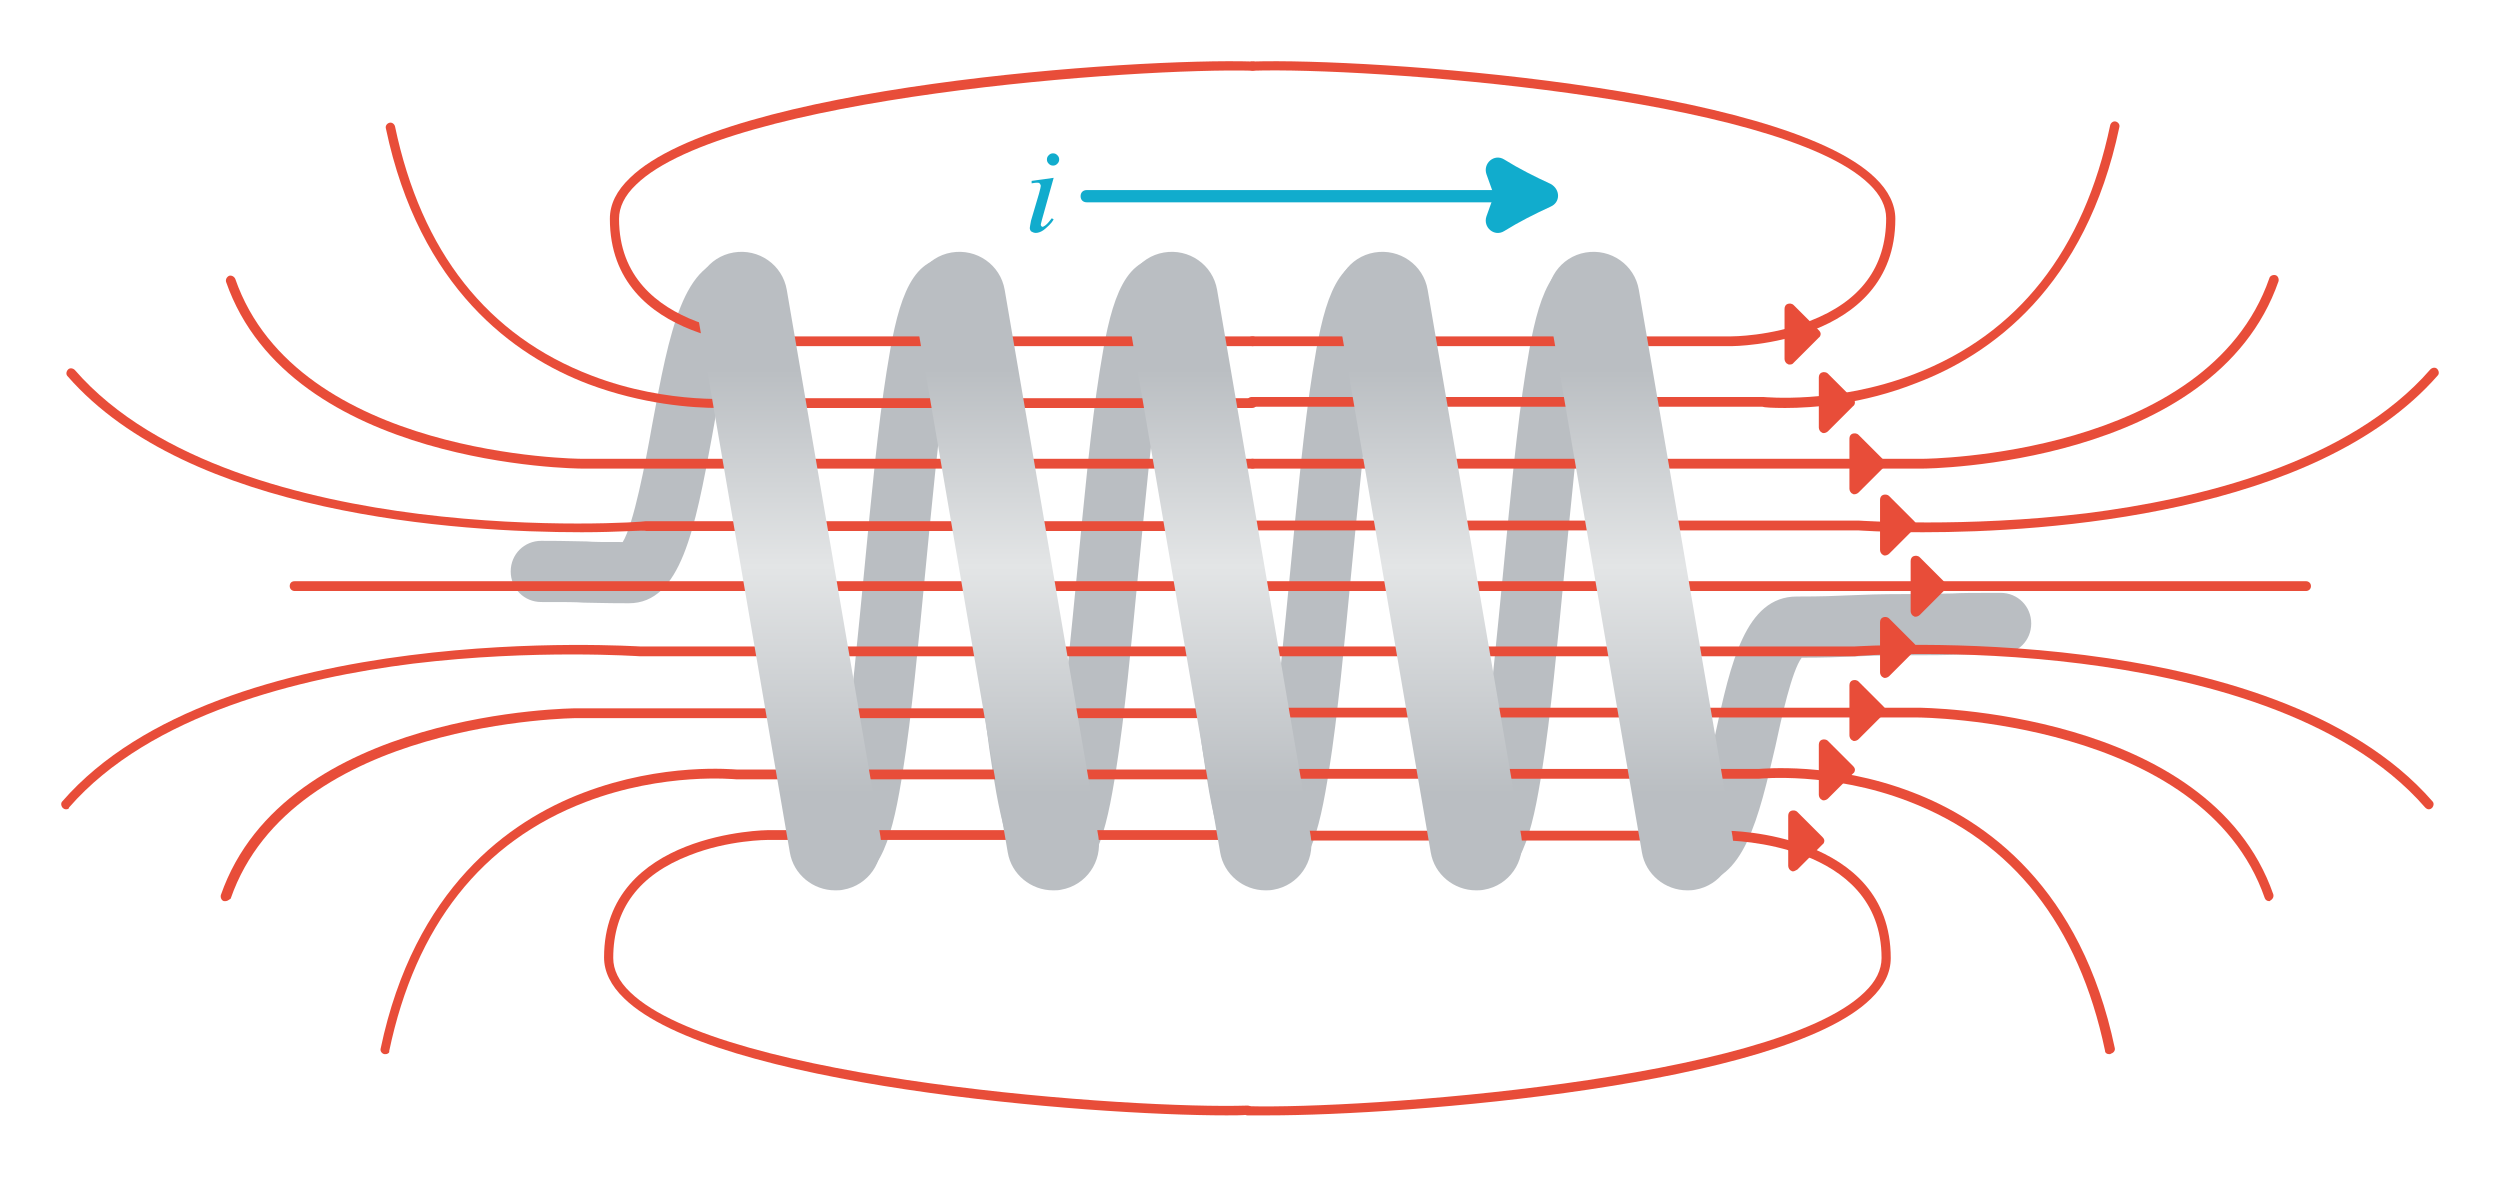
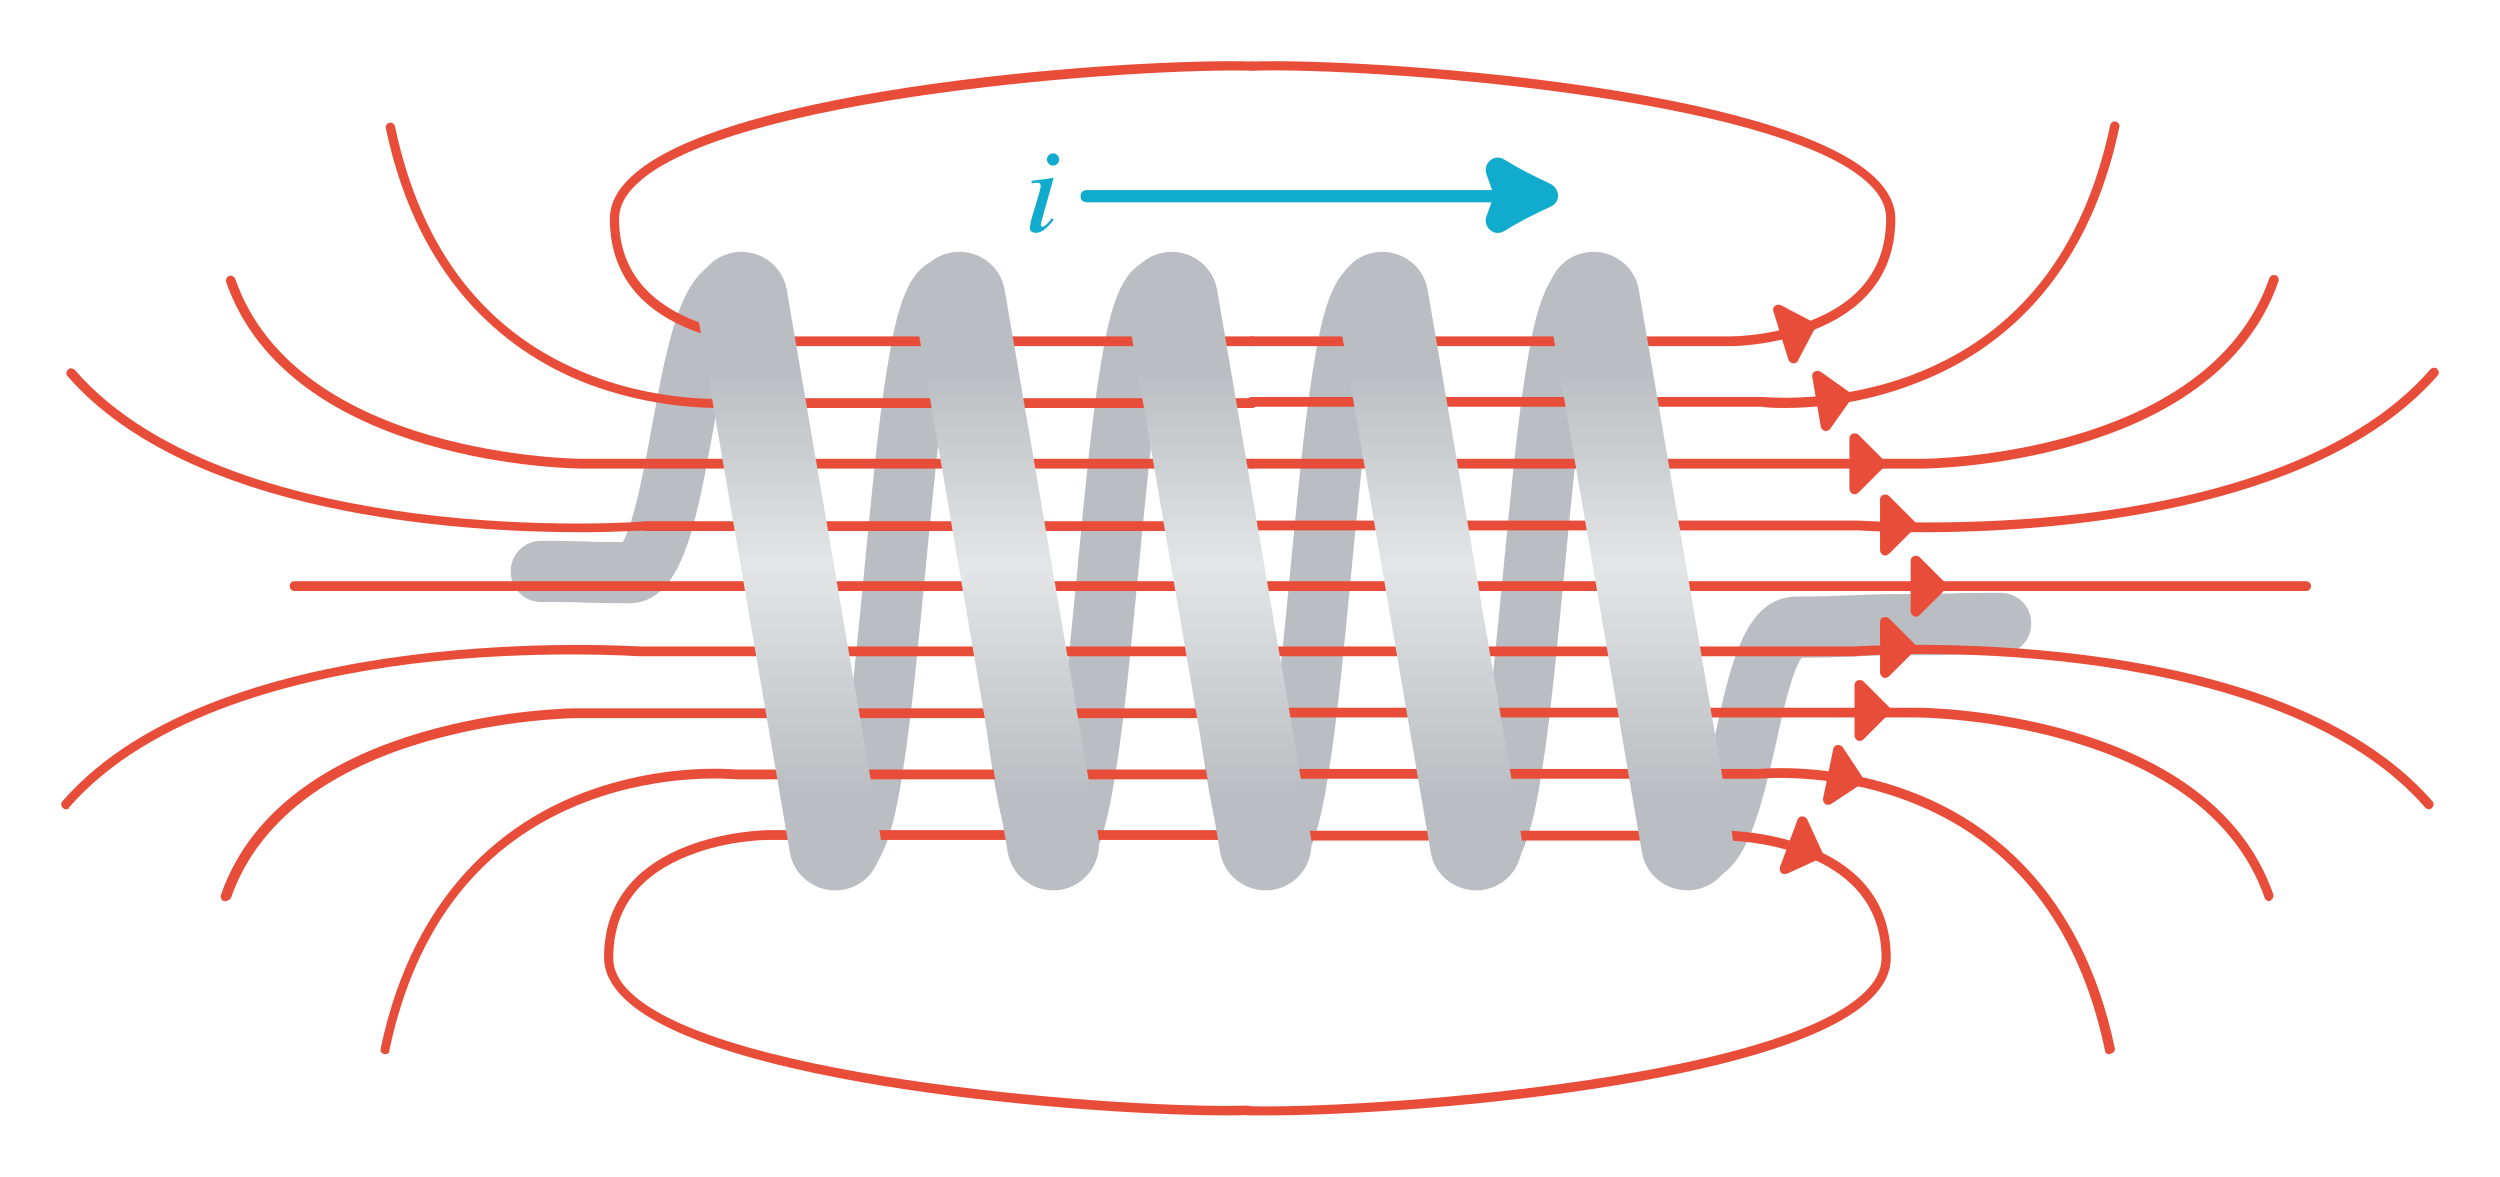
<svg xmlns="http://www.w3.org/2000/svg" version="1.1" id="Layer_17" x="0px" y="0px" width="408.412" height="192.213" viewBox="6 127 408.412 192.213" xml:space="preserve">
  <defs id="defs6151" />
  <style type="text/css" id="style5164">
	.st0{fill:#BABEC2;}
	.st1{fill:#E84D39;}
	.st2{fill:#11ACCD;}
	.st3{opacity:0.5;enable-background:new    ;}
	.st4{clip-path:url(#SVGID_2_);fill:#BABEC2;}
	.st5{clip-path:url(#SVGID_4_);fill:#BABEC2;}
	.st6{clip-path:url(#SVGID_6_);fill:#BBBFC3;}
	.st7{clip-path:url(#SVGID_8_);fill:#BCC0C4;}
	.st8{clip-path:url(#SVGID_10_);fill:#BEC1C5;}
	.st9{clip-path:url(#SVGID_12_);fill:#BFC2C6;}
	.st10{clip-path:url(#SVGID_14_);fill:#C0C3C7;}
	.st11{clip-path:url(#SVGID_16_);fill:#C1C4C8;}
	.st12{clip-path:url(#SVGID_18_);fill:#C2C6C9;}
	.st13{clip-path:url(#SVGID_20_);fill:#C3C7CA;}
	.st14{clip-path:url(#SVGID_22_);fill:#C4C8CB;}
	.st15{clip-path:url(#SVGID_24_);fill:#C6C9CC;}
	.st16{clip-path:url(#SVGID_26_);fill:#C7CACD;}
	.st17{clip-path:url(#SVGID_28_);fill:#C8CBCE;}
	.st18{clip-path:url(#SVGID_30_);fill:#C9CCCF;}
	.st19{clip-path:url(#SVGID_32_);fill:#CACDD0;}
	.st20{clip-path:url(#SVGID_34_);fill:#CBCED1;}
	.st21{clip-path:url(#SVGID_36_);fill:#CCCFD1;}
	.st22{clip-path:url(#SVGID_38_);fill:#CDD0D2;}
	.st23{clip-path:url(#SVGID_40_);fill:#CED1D3;}
	.st24{clip-path:url(#SVGID_42_);fill:#CFD2D4;}
	.st25{clip-path:url(#SVGID_44_);fill:#D0D2D5;}
	.st26{clip-path:url(#SVGID_46_);fill:#D1D3D6;}
	.st27{clip-path:url(#SVGID_48_);fill:#D2D4D7;}
	.st28{clip-path:url(#SVGID_50_);fill:#D3D5D7;}
	.st29{clip-path:url(#SVGID_52_);fill:#D4D6D8;}
	.st30{clip-path:url(#SVGID_54_);fill:#D5D7D9;}
	.st31{clip-path:url(#SVGID_56_);fill:#D5D7D9;}
	.st32{clip-path:url(#SVGID_58_);fill:#D6D8DA;}
	.st33{clip-path:url(#SVGID_60_);fill:#D6D8DA;}
	.st34{clip-path:url(#SVGID_62_);fill:#D5D7D9;}
	.st35{clip-path:url(#SVGID_64_);fill:#D4D6D8;}
	.st36{clip-path:url(#SVGID_66_);fill:#D3D5D8;}
	.st37{clip-path:url(#SVGID_68_);fill:#D2D5D7;}
	.st38{clip-path:url(#SVGID_70_);fill:#D1D4D6;}
	.st39{clip-path:url(#SVGID_72_);fill:#D0D3D5;}
	.st40{clip-path:url(#SVGID_74_);fill:#CFD2D4;}
	.st41{clip-path:url(#SVGID_76_);fill:#CED1D3;}
	.st42{clip-path:url(#SVGID_78_);fill:#CDD0D3;}
	.st43{clip-path:url(#SVGID_80_);fill:#CCCFD2;}
	.st44{clip-path:url(#SVGID_82_);fill:#CBCED1;}
	.st45{clip-path:url(#SVGID_84_);fill:#CACDD0;}
	.st46{clip-path:url(#SVGID_86_);fill:#C9CCCF;}
	.st47{clip-path:url(#SVGID_88_);fill:#C8CBCE;}
	.st48{clip-path:url(#SVGID_90_);fill:#C7CACD;}
	.st49{clip-path:url(#SVGID_92_);fill:#C6C9CC;}
	.st50{clip-path:url(#SVGID_94_);fill:#C5C8CB;}
	.st51{clip-path:url(#SVGID_96_);fill:#C4C7CA;}
	.st52{clip-path:url(#SVGID_98_);fill:#C3C6C9;}
	.st53{clip-path:url(#SVGID_100_);fill:#C2C5C9;}
	.st54{clip-path:url(#SVGID_102_);fill:#C1C4C8;}
	.st55{clip-path:url(#SVGID_104_);fill:#BFC3C7;}
	.st56{clip-path:url(#SVGID_106_);fill:#BEC2C6;}
	.st57{clip-path:url(#SVGID_108_);fill:#BDC1C5;}
	.st58{clip-path:url(#SVGID_110_);fill:#BCC0C4;}
	.st59{clip-path:url(#SVGID_112_);fill:#BBBFC3;}
	.st60{clip-path:url(#SVGID_114_);fill:#BABEC2;}
	.st61{clip-path:url(#SVGID_116_);fill:#BABEC2;}
	.st62{fill:#D6D8DA;}
	.st63{fill:url(#SVGID_117_);}
	.st64{fill:url(#SVGID_118_);}
	.st65{fill:url(#SVGID_119_);}
	.st66{fill:url(#SVGID_120_);}
	.st67{fill:url(#SVGID_121_);}
	.st68{fill:none;}
</style>
  <g id="g5166" transform="translate(-218.0689,-20.44903)">
    <path class="st0" d="m 500.7,291.8 c -6.6,0 -8.5,-8.4 -10.1,-18.6 -1.4,-8.8 -2.5,-20.6 -3.6,-32 -1,-10.1 -2.2,-23.6 -3.7,-32.8 -1.5,9.2 -2.7,22.7 -3.7,32.8 -1.1,11.4 -2.2,23.2 -3.6,32 -1.6,10.2 -3.5,18.6 -10.1,18.6 -6.6,0 -8.5,-8.4 -10.1,-18.6 -1.4,-8.8 -2.5,-20.6 -3.6,-32 -1,-10.1 -2.2,-23.6 -3.7,-32.8 -1.5,9.2 -2.7,22.7 -3.7,32.8 -1.1,11.4 -2.2,23.2 -3.6,32 -1.6,10.2 -3.5,18.6 -10.1,18.6 -6.6,0 -8.5,-8.4 -10.1,-18.6 -1.4,-8.8 -2.5,-20.6 -3.6,-32 -1,-10.1 -2.2,-23.6 -3.7,-32.8 -1.5,9.2 -2.7,22.7 -3.7,32.8 -1.1,11.4 -2.2,23.2 -3.6,32 -1.6,10.2 -3.5,18.6 -10.1,18.6 -6.6,0 -8.5,-8.4 -10.1,-18.6 -1.4,-8.8 -2.5,-20.6 -3.6,-32 -1,-10.1 -2.2,-23.6 -3.7,-32.8 -1.5,9.2 -2.7,22.7 -3.7,32.8 -1.1,11.4 -2.2,23.2 -3.6,32 -1.6,10.2 -3.5,18.6 -10.1,18.6 -6.6,0 -8.5,-8.4 -10.1,-18.6 -1.4,-8.8 -2.5,-20.6 -3.6,-32 -1.1,-11.7 -2.6,-27.9 -4.4,-36.8 -1.2,4.3 -2.3,10.2 -3,14.3 -2.8,15.2 -5.1,27.3 -13.6,27.3 -4.4,0 -5.9,-0.1 -7.4,-0.1 -1.4,-0.1 -2.7,-0.1 -6.9,-0.1 -2.8,0 -5,-2.2 -5,-5 0,-2.8 2.2,-5 5,-5 4.4,0 5.9,0.1 7.4,0.1 1.3,0.1 2.5,0.1 5.9,0.1 1.8,-2.9 3.7,-12.9 4.8,-19.1 2.8,-15.2 5.1,-27.3 13.6,-27.3 6.6,0 8.5,8.4 10.1,18.6 1.4,8.8 2.5,20.6 3.6,32 0.9,10.1 2.2,23.6 3.7,32.8 1.5,-9.2 2.7,-22.7 3.7,-32.8 1.1,-11.4 2.2,-23.2 3.6,-32 1.6,-10.2 3.5,-18.6 10.1,-18.6 6.6,0 8.5,8.4 10.1,18.6 1.4,8.8 2.5,20.6 3.6,32 1,10.1 2.2,23.6 3.7,32.8 1.5,-9.2 2.7,-22.7 3.7,-32.8 1.1,-11.4 2.2,-23.2 3.6,-32 1.6,-10.2 3.5,-18.6 10.1,-18.6 6.6,0 8.5,8.4 10.1,18.6 1.4,8.8 2.5,20.6 3.6,32 1,10.1 2.2,23.6 3.7,32.8 1.5,-9.2 2.7,-22.7 3.7,-32.8 1.1,-11.4 2.2,-23.2 3.6,-32 1.6,-10.2 3.5,-18.6 10.1,-18.6 6.6,0 8.5,8.4 10.1,18.6 1.4,8.8 2.5,20.6 3.6,32 1,10.1 2.2,23.6 3.7,32.8 1.5,-9.2 2.7,-22.7 3.7,-32.8 1.1,-11.4 2.2,-23.2 3.6,-32 1.6,-10.2 3.5,-18.6 10.1,-18.6 6.6,0 8.5,8.4 10.1,18.6 1.4,8.8 2.5,20.6 3.6,32 1.1,12.1 2.7,29.1 4.6,37.7 1,-3.2 2,-7.5 2.6,-10.6 2.5,-11.5 4.9,-22.4 13.3,-22.4 4.2,0 6.4,-0.1 8.7,-0.2 2.3,-0.1 4.7,-0.2 9.1,-0.2 4.2,0 5.9,-0.1 7.6,-0.1 1.7,-0.1 3.5,-0.1 7.9,-0.1 2.8,0 5,2.2 5,5 0,2.8 -2.2,5 -5,5 -4.2,0 -5.9,0.1 -7.6,0.1 -1.7,0.1 -3.5,0.1 -7.9,0.1 -4.2,0 -6.4,0.1 -8.7,0.2 -2.2,0.1 -4.4,0.2 -8.3,0.2 -1.6,2.1 -3.3,9.8 -4.3,14.5 -2.7,11.5 -5.1,22.4 -13.4,22.4 z" id="path5168" style="fill:#babec2" />
  </g>
  <g id="path1955" transform="translate(-218.0689,-20.44903)">
    <path class="st1" d="m 600.8,244 -328.6,0 c -0.4,0 -0.8,-0.3 -0.8,-0.8 0,-0.5 0.3,-0.8 0.8,-0.8 l 328.6,0 c 0.4,0 0.8,0.3 0.8,0.8 0,0.5 -0.4,0.8 -0.8,0.8 z" id="path5171" style="fill:#e84d39" />
  </g>
  <g id="g6490" transform="matrix(1,0,0,-1,-173.8189,180.1135)">
    <g id="path6492">
      <path class="st1" d="m 576.6,-79.1 c -0.2,0 -0.4,0.1 -0.6,0.3 -13.3,15.3 -37.9,21.2 -56.2,23.5 -19.9,2.5 -36.8,1.3 -37,1.2 l -99.2,0 c -0.4,0 -0.8,0.3 -0.8,0.8 0,0.5 0.3,0.8 0.8,0.8 l 99.1,0 c 0.6,0 68.4,4.7 94.5,-25.3 0.3,-0.3 0.2,-0.8 -0.1,-1.1 -0.1,-0.1 -0.3,-0.2 -0.5,-0.2 z" id="path5175" style="fill:#e84d39" />
    </g>
    <g id="path6494">
      <path class="st1" d="m 550.5,-94.1 c -0.3,0 -0.6,0.2 -0.7,0.5 -10.1,29.1 -56.2,29.5 -56.6,29.5 l -109.6,0 c -0.4,0 -0.8,0.3 -0.8,0.8 0,0.5 0.3,0.8 0.8,0.8 l 109.5,0 c 0.5,0 47.6,-0.3 58.1,-30.5 0.1,-0.4 -0.1,-0.8 -0.5,-1 0,-0.1 -0.1,-0.1 -0.2,-0.1 z" id="path5178" style="fill:#e84d39" />
    </g>
    <g id="path6496">
      <path class="st1" d="m 524.4,-119.1 c -0.4,0 -0.7,0.2 -0.7,0.6 -4.3,20.5 -15.1,34.2 -32.1,40.7 -12.7,4.9 -24.3,3.7 -24.4,3.7 l -83.5,0 c -0.4,0 -0.8,0.3 -0.8,0.8 0,0.5 0.3,0.8 0.8,0.8 l 83.5,0 c 0.4,0 12,1.2 25,-3.8 12.1,-4.6 27.6,-15.6 33.1,-41.8 0.1,-0.4 -0.2,-0.8 -0.6,-0.9 -0.1,-0.1 -0.2,-0.1 -0.3,-0.1 z" id="path5181" style="fill:#e84d39" />
    </g>
    <g id="path6498">
      <path class="st1" d="m 380.2,-129.1 c -22.8,0 -83.8,4.9 -98.4,19.1 -2.2,2.1 -3.3,4.4 -3.3,6.7 0,20.5 26.6,20.8 26.8,20.8 l 78.2,0 c 0.4,0 0.8,-0.3 0.8,-0.8 0,-0.5 -0.3,-0.8 -0.8,-0.8 l -78.2,0 c -0.1,0 -6.5,0 -12.8,-2.5 -8.3,-3.2 -12.5,-8.8 -12.5,-16.8 0,-1.9 0.9,-3.8 2.8,-5.6 14.9,-14.4 82.4,-19.1 100.8,-18.5 0.5,0 0.8,-0.3 0.8,-0.7 0,-0.4 -0.3,-0.8 -0.7,-0.8 -1.1,-0.1 -2.2,-0.1 -3.5,-0.1 z" id="path5184" style="fill:#e84d39" />
    </g>
    <g id="path6500">
      <path class="st1" d="m 387,-129.1 c -1.3,0 -2.4,0 -3.4,0 -0.4,0 -0.8,0.4 -0.7,0.8 0,0.4 0.4,0.7 0.8,0.7 l 0,0 c 18.4,-0.5 85.9,4.2 100.7,18.6 1.9,1.8 2.8,3.7 2.8,5.6 0,19 -25.1,19.2 -25.3,19.2 l -78.2,0 c -0.4,0 -0.8,0.3 -0.8,0.8 0,0.5 0.3,0.8 0.8,0.8 l 78.2,0 c 0.3,0 26.8,-0.2 26.8,-20.8 0,-2.4 -1.1,-4.6 -3.3,-6.7 -14.5,-14.1 -75.6,-19 -98.4,-19 z" id="path5187" style="fill:#e84d39" />
    </g>
    <g id="path6502">
      <path class="st1" d="m 190.6,-79.1 c -0.2,0 -0.4,0.1 -0.5,0.2 -0.3,0.3 -0.4,0.8 -0.1,1.1 26,29.9 93.8,25.3 94.5,25.3 l 99,0 c 0.4,0 0.8,-0.3 0.8,-0.8 0,-0.5 -0.3,-0.8 -0.8,-0.8 l -99.1,0 c -0.2,0 -17.2,1.2 -37.1,-1.2 -18.3,-2.3 -42.9,-8.2 -56.2,-23.5 0,-0.2 -0.2,-0.3 -0.5,-0.3 z" id="path5190" style="fill:#e84d39" />
    </g>
    <g id="path6504">
      <path class="st1" d="m 216.7,-94.1 c -0.1,0 -0.2,0 -0.3,0 -0.4,0.1 -0.6,0.6 -0.5,1 10.5,30.2 57.6,30.5 58.1,30.5 l 109.5,0 c 0.4,0 0.8,-0.3 0.8,-0.8 0,-0.5 -0.3,-0.8 -0.8,-0.8 l -109.4,0 c -0.5,0 -46.5,-0.4 -56.6,-29.5 -0.2,-0.1 -0.5,-0.4 -0.8,-0.4 z" id="path5193" style="fill:#e84d39" />
    </g>
    <g id="path6506">
      <path class="st1" d="m 242.8,-119.1 c -0.1,0 -0.1,0 -0.2,0 -0.4,0.1 -0.7,0.5 -0.6,0.9 5.5,26.2 21,37.2 33.1,41.8 13.1,5 24.6,3.8 25.1,3.8 l 83.4,0 c 0.4,0 0.8,-0.3 0.8,-0.8 0,-0.5 -0.3,-0.8 -0.8,-0.8 l -83.5,0 c -0.2,0 -11.8,1.2 -24.6,-3.7 -17,-6.5 -27.8,-20.2 -32.1,-40.7 0.1,-0.2 -0.2,-0.5 -0.6,-0.5 z" id="path5196" style="fill:#e84d39" />
    </g>
  </g>
  <g id="g6480" transform="translate(-173.0689,-20.44903)">
    <g id="path3753">
      <path class="st1" d="m 493.2,234.4 c -6.4,0 -10.4,-0.3 -10.5,-0.3 l -99,0 c -0.4,0 -0.8,-0.3 -0.8,-0.8 0,-0.5 0.3,-0.8 0.8,-0.8 l 99.1,0 c 0.2,0 17.2,1.2 37.1,-1.2 18.3,-2.3 42.9,-8.2 56.2,-23.5 0.3,-0.3 0.8,-0.4 1.1,-0.1 0.3,0.3 0.4,0.8 0.1,1.1 -19.9,22.7 -63.9,25.6 -84.1,25.6 z" id="path5200" style="fill:#e84d39" />
    </g>
    <g id="path3755">
      <path class="st1" d="m 493.2,224 -109.5,0 c -0.4,0 -0.8,-0.3 -0.8,-0.8 0,-0.5 0.3,-0.8 0.8,-0.8 l 109.5,0 c 0.5,0 46.5,-0.4 56.6,-29.5 0.1,-0.4 0.6,-0.6 1,-0.5 0.4,0.1 0.6,0.6 0.5,1 -10.5,30.2 -57.6,30.6 -58.1,30.6 z" id="path5203" style="fill:#e84d39" />
    </g>
    <g id="path3757">
      <path class="st1" d="m 470.7,214.1 c -2.2,0 -3.5,-0.1 -3.7,-0.2 l -83.4,0 c -0.4,0 -0.8,-0.3 -0.8,-0.8 0,-0.5 0.3,-0.8 0.8,-0.8 l 83.5,0 c 0.2,0 11.8,1.2 24.6,-3.7 17,-6.5 27.8,-20.2 32.1,-40.7 0.1,-0.4 0.5,-0.7 0.9,-0.6 0.4,0.1 0.7,0.5 0.6,0.9 -5.5,26.2 -21,37.2 -33.1,41.8 -8.8,3.5 -17,4.1 -21.5,4.1 z" id="path5206" style="fill:#e84d39" />
    </g>
    <g id="path4674">
      <path class="st1" d="m 383.7,204 -78.2,0 c -0.3,0 -26.8,-0.2 -26.8,-20.8 0,-2.4 1.1,-4.6 3.3,-6.7 15.4,-15 82.6,-19.6 101.8,-19 0.4,0 0.8,0.4 0.7,0.8 0,0.4 -0.4,0.7 -0.8,0.7 l 0,0 c -18.4,-0.5 -85.9,4.2 -100.7,18.6 -1.9,1.8 -2.8,3.7 -2.8,5.6 0,19 25.1,19.2 25.3,19.2 l 78.2,0 c 0.4,0 0.8,0.3 0.8,0.8 0,0.5 -0.4,0.8 -0.8,0.8 z" id="path5209" style="fill:#e84d39" />
    </g>
    <g id="path5581">
      <path class="st1" d="m 461.9,204 -78.2,0 c -0.4,0 -0.8,-0.3 -0.8,-0.8 0,-0.5 0.3,-0.8 0.8,-0.8 l 78.2,0 c 0.1,0 6.5,0 12.8,-2.5 8.3,-3.2 12.5,-8.8 12.5,-16.8 0,-1.9 -0.9,-3.8 -2.8,-5.6 C 469.6,163.2 402.1,158.4 383.7,159 l 0,0 c -0.4,0 -0.8,-0.3 -0.8,-0.7 0,-0.4 0.3,-0.8 0.7,-0.8 19.2,-0.6 86.4,4.1 101.8,19 2.2,2.1 3.3,4.4 3.3,6.7 0,20.6 -26.5,20.8 -26.8,20.8 z" id="path5212" style="fill:#e84d39" />
    </g>
    <g id="path4666">
      <path class="st1" d="m 274.1,234.4 c -20.2,0 -64.2,-2.8 -84,-25.5 -0.3,-0.3 -0.2,-0.8 0.1,-1.1 0.3,-0.3 0.8,-0.2 1.1,0.1 13.3,15.3 37.9,21.2 56.2,23.5 19.9,2.5 36.9,1.3 37,1.2 l 99.2,0 c 0.4,0 0.8,0.3 0.8,0.8 0,0.5 -0.3,0.8 -0.8,0.8 l -99.1,0 c -0.2,-0.2 -4.2,0.2 -10.5,0.2 z" id="path5215" style="fill:#e84d39" />
    </g>
    <g id="path4668">
      <path class="st1" d="m 383.7,224 -109.6,0 c -0.5,0 -47.6,-0.3 -58.1,-30.5 -0.1,-0.4 0.1,-0.8 0.5,-1 0.4,-0.1 0.8,0.1 1,0.5 10.1,29.1 56.2,29.4 56.6,29.4 l 109.6,0 c 0.4,0 0.8,0.3 0.8,0.8 0,0.5 -0.4,0.8 -0.8,0.8 z" id="path5218" style="fill:#e84d39" />
    </g>
    <g id="path4670">
      <path class="st1" d="m 296.6,214.1 c -4.5,0 -12.6,-0.6 -21.4,-3.9 -12.1,-4.6 -27.6,-15.6 -33.1,-41.8 -0.1,-0.4 0.2,-0.8 0.6,-0.9 0.4,-0.1 0.8,0.2 0.9,0.6 4.3,20.5 15.1,34.2 32.1,40.7 12.7,4.9 24.3,3.7 24.4,3.7 l 83.5,0 c 0.4,0 0.8,0.3 0.8,0.8 0,0.5 -0.3,0.8 -0.8,0.8 l -83.5,0 c 0,-0.1 -1.3,0 -3.5,0 z" id="path5221" style="fill:#e84d39" />
    </g>
  </g>
-   <g id="path7423" transform="translate(-218.0689,-20.44903)">
+   <g id="path7423" transform="matrix(0.9377002,0.3474454,-0.3474454,0.9377002,-86.87062,-181.6234)">
    <path class="st1" d="m 516.6,280.6 0,8.2 c 0,0.3 0.4,0.5 0.6,0.3 l 4.1,-4.1 c 0.1,-0.1 0.1,-0.4 0,-0.5 l -4.1,-4.1 c -0.2,-0.3 -0.6,0 -0.6,0.2 z" id="path5224" style="fill:#e84d39" />
    <path class="st1" d="m 517,289.8 c -0.1,0 -0.2,0 -0.3,-0.1 -0.3,-0.1 -0.5,-0.5 -0.5,-0.8 l 0,-8.2 c 0,-0.4 0.2,-0.7 0.5,-0.8 0.3,-0.1 0.7,-0.1 1,0.2 l 4.1,4.1 c 0.2,0.2 0.3,0.4 0.3,0.6 0,0.2 -0.1,0.5 -0.3,0.6 l -4.1,4.1 c -0.2,0.1 -0.5,0.3 -0.7,0.3 z m 0.1,-8.9 0,7.6 3.8,-3.8 -3.8,-3.8 z" id="path5226" style="fill:#e84d39" />
  </g>
-   <g id="path6508" transform="translate(-218.0689,-20.44903)">
+   <g id="path6508" transform="matrix(0.9548009,-0.2972463,0.2972463,0.9548009,-255.4094,142.1944)">
    <path class="st1" d="m 516,198 0,8.2 c 0,0.3 0.4,0.5 0.6,0.3 l 4.1,-4.1 c 0.1,-0.1 0.1,-0.4 0,-0.5 l -4.1,-4.1 c -0.2,-0.3 -0.6,-0.2 -0.6,0.2 z" id="path5229" style="fill:#e84d39" />
    <path class="st1" d="m 516.4,207 c -0.1,0 -0.2,0 -0.3,-0.1 -0.3,-0.1 -0.5,-0.5 -0.5,-0.8 l 0,-8.2 c 0,-0.4 0.2,-0.7 0.5,-0.8 0.3,-0.1 0.7,-0.1 1,0.2 l 4.1,4.1 c 0.2,0.2 0.3,0.4 0.3,0.6 0,0.2 -0.1,0.5 -0.3,0.6 l -4.1,4.1 c -0.2,0.3 -0.5,0.3 -0.7,0.3 z m 0.1,-8.8 0,7.6 3.8,-3.8 -3.8,-3.8 z" id="path5231" style="fill:#e84d39" />
  </g>
-   <g id="path7409" transform="translate(-218.0689,-20.44903)">
+   <g id="path7409" transform="matrix(0.9856873,-0.1685837,0.1685837,0.9856873,-246.9288,70.34112)">
    <path class="st1" d="m 521.6,209.1 0,8.2 c 0,0.3 0.4,0.5 0.6,0.3 l 4.1,-4.1 c 0.1,-0.1 0.1,-0.4 0,-0.5 l -4.1,-4.1 c -0.2,-0.3 -0.6,0 -0.6,0.2 z" id="path5234" style="fill:#e84d39" />
    <path class="st1" d="m 522,218.2 c -0.1,0 -0.2,0 -0.3,-0.1 -0.3,-0.1 -0.5,-0.5 -0.5,-0.8 l 0,-8.2 c 0,-0.4 0.2,-0.7 0.5,-0.8 0.3,-0.1 0.7,-0.1 1,0.2 l 4.1,4.1 c 0.2,0.2 0.3,0.4 0.3,0.6 0,0.2 -0.1,0.5 -0.3,0.6 l -4.1,4.1 c -0.2,0.2 -0.5,0.3 -0.7,0.3 z m 0.1,-8.7 0,7.6 3.8,-3.8 -3.8,-3.8 z" id="path5236" style="fill:#e84d39" />
  </g>
  <g id="path7411" transform="translate(-218.0689,-20.44903)">
    <path class="st1" d="m 526.6,219.1 0,8.2 c 0,0.3 0.4,0.5 0.6,0.3 l 4.1,-4.1 c 0.1,-0.1 0.1,-0.4 0,-0.5 l -4.1,-4.1 c -0.2,-0.3 -0.6,0 -0.6,0.2 z" id="path5239" style="fill:#e84d39" />
    <path class="st1" d="m 527,228.2 c -0.1,0 -0.2,0 -0.3,-0.1 -0.3,-0.1 -0.5,-0.5 -0.5,-0.8 l 0,-8.2 c 0,-0.4 0.2,-0.7 0.5,-0.8 0.3,-0.1 0.7,-0.1 1,0.2 l 4.1,4.1 c 0.2,0.2 0.3,0.4 0.3,0.6 0,0.2 -0.1,0.5 -0.3,0.6 l -4.1,4.1 c -0.2,0.2 -0.5,0.3 -0.7,0.3 z m 0.1,-8.7 0,7.6 3.8,-3.8 -3.8,-3.8 z" id="path5241" style="fill:#e84d39" />
  </g>
  <g id="path7413" transform="translate(-218.0689,-20.44903)">
    <path class="st1" d="m 531.6,229.1 0,8.2 c 0,0.3 0.4,0.5 0.6,0.3 l 4.1,-4.1 c 0.1,-0.1 0.1,-0.4 0,-0.5 l -4.1,-4.1 c -0.2,-0.3 -0.6,0 -0.6,0.2 z" id="path5244" style="fill:#e84d39" />
    <path class="st1" d="m 532,238.2 c -0.1,0 -0.2,0 -0.3,-0.1 -0.3,-0.1 -0.5,-0.5 -0.5,-0.8 l 0,-8.2 c 0,-0.4 0.2,-0.7 0.5,-0.8 0.3,-0.1 0.7,-0.1 1,0.2 l 4.1,4.1 c 0.2,0.2 0.3,0.4 0.3,0.6 0,0.2 -0.1,0.5 -0.3,0.6 l -4.1,4.1 c -0.2,0.2 -0.5,0.3 -0.7,0.3 z m 0.1,-8.7 0,7.6 3.8,-3.8 -3.8,-3.8 z" id="path5246" style="fill:#e84d39" />
  </g>
  <g id="path7415" transform="translate(-218.0689,-20.44903)">
    <path class="st1" d="m 536.6,239.1 0,8.2 c 0,0.3 0.4,0.5 0.6,0.3 l 4.1,-4.1 c 0.1,-0.1 0.1,-0.4 0,-0.5 l -4.1,-4.1 c -0.2,-0.3 -0.6,0 -0.6,0.2 z" id="path5249" style="fill:#e84d39" />
    <path class="st1" d="m 537,248.2 c -0.1,0 -0.2,0 -0.3,-0.1 -0.3,-0.1 -0.5,-0.5 -0.5,-0.8 l 0,-8.2 c 0,-0.4 0.2,-0.7 0.5,-0.8 0.3,-0.1 0.7,-0.1 1,0.2 l 4.1,4.1 c 0.2,0.2 0.3,0.4 0.3,0.6 0,0.2 -0.1,0.5 -0.3,0.6 l -4.1,4.1 c -0.2,0.2 -0.5,0.3 -0.7,0.3 z m 0.1,-8.7 0,7.6 3.8,-3.8 -3.8,-3.8 z" id="path5251" style="fill:#e84d39" />
  </g>
  <g id="path7417" transform="translate(-218.0689,-20.44903)">
    <path class="st1" d="m 531.6,249.1 0,8.2 c 0,0.3 0.4,0.5 0.6,0.3 l 4.1,-4.1 c 0.1,-0.1 0.1,-0.4 0,-0.5 l -4.1,-4.1 c -0.2,-0.3 -0.6,0 -0.6,0.2 z" id="path5254" style="fill:#e84d39" />
    <path class="st1" d="m 532,258.2 c -0.1,0 -0.2,0 -0.3,-0.1 -0.3,-0.1 -0.5,-0.5 -0.5,-0.8 l 0,-8.2 c 0,-0.4 0.2,-0.7 0.5,-0.8 0.3,-0.1 0.7,-0.1 1,0.2 l 4.1,4.1 c 0.2,0.2 0.3,0.4 0.3,0.6 0,0.2 -0.1,0.5 -0.3,0.6 l -4.1,4.1 c -0.2,0.2 -0.5,0.3 -0.7,0.3 z m 0.1,-8.7 0,7.6 3.8,-3.8 -3.8,-3.8 z" id="path5256" style="fill:#e84d39" />
  </g>
-   <g id="path7419" transform="translate(-218.0689,-20.44903)">
+   <g id="path7419" transform="translate(-217.2359,-20.44903)">
    <path class="st1" d="m 526.6,259.5 0,8.2 c 0,0.3 0.4,0.5 0.6,0.3 l 4.1,-4.1 c 0.1,-0.1 0.1,-0.4 0,-0.5 l -4.1,-4.1 c -0.2,-0.3 -0.6,-0.2 -0.6,0.2 z" id="path5259" style="fill:#e84d39" />
    <path class="st1" d="m 527,268.5 c -0.1,0 -0.2,0 -0.3,-0.1 -0.3,-0.1 -0.5,-0.5 -0.5,-0.8 l 0,-8.2 c 0,-0.4 0.2,-0.7 0.5,-0.8 0.3,-0.1 0.7,-0.1 1,0.2 l 4.1,4.1 c 0.2,0.2 0.3,0.4 0.3,0.6 0,0.2 -0.1,0.5 -0.3,0.6 l -4.1,4.1 c -0.2,0.2 -0.5,0.3 -0.7,0.3 z m 0.1,-8.7 0,7.6 3.8,-3.8 -3.8,-3.8 z" id="path5261" style="fill:#e84d39" />
  </g>
-   <g id="path7421" transform="translate(-218.0689,-20.44903)">
+   <g id="path7421" transform="matrix(0.9796294,0.2008138,-0.2008138,0.9796294,-151.0676,-118.8905)">
    <path class="st1" d="m 521.6,269.1 0,8.2 c 0,0.3 0.4,0.5 0.6,0.3 l 4.1,-4.1 c 0.1,-0.1 0.1,-0.4 0,-0.5 l -4.1,-4.1 c -0.2,-0.3 -0.6,0 -0.6,0.2 z" id="path5264" style="fill:#e84d39" />
    <path class="st1" d="m 522,278.2 c -0.1,0 -0.2,0 -0.3,-0.1 -0.3,-0.1 -0.5,-0.5 -0.5,-0.8 l 0,-8.2 c 0,-0.4 0.2,-0.7 0.5,-0.8 0.3,-0.1 0.7,-0.1 1,0.2 l 4.1,4.1 c 0.2,0.2 0.3,0.4 0.3,0.6 0,0.2 -0.1,0.5 -0.3,0.6 l -4.1,4.1 c -0.2,0.2 -0.5,0.3 -0.7,0.3 z m 0.1,-8.8 0,7.6 3.8,-3.8 -3.8,-3.8 z" id="path5266" style="fill:#e84d39" />
  </g>
  <g id="text7425" transform="translate(-218.0689,-20.44903)">
    <path class="st2" d="m 396.1,172.5 c 0.3,0 0.5,0.1 0.7,0.3 0.2,0.2 0.3,0.4 0.3,0.7 0,0.3 -0.1,0.5 -0.3,0.7 -0.2,0.2 -0.4,0.3 -0.7,0.3 -0.3,0 -0.5,-0.1 -0.7,-0.3 -0.2,-0.2 -0.3,-0.4 -0.3,-0.7 0,-0.3 0.1,-0.5 0.3,-0.7 0.2,-0.2 0.4,-0.3 0.7,-0.3 l 0,0 z m 0.1,4 -1.9,6.8 c -0.1,0.5 -0.2,0.7 -0.2,0.8 0,0.1 0,0.2 0.1,0.3 0.1,0.1 0.1,0.1 0.2,0.1 0.1,0 0.2,-0.1 0.4,-0.2 0.4,-0.3 0.7,-0.7 1.1,-1.2 l 0.3,0.2 c -0.4,0.7 -1,1.2 -1.6,1.7 -0.4,0.3 -0.9,0.5 -1.3,0.5 -0.3,0 -0.5,-0.1 -0.7,-0.2 -0.2,-0.1 -0.3,-0.4 -0.3,-0.6 0,-0.2 0.1,-0.6 0.2,-1.2 l 1.3,-4.4 c 0.2,-0.7 0.3,-1.2 0.3,-1.3 0,-0.1 -0.1,-0.3 -0.2,-0.4 -0.1,-0.1 -0.2,-0.1 -0.4,-0.1 -0.1,0 -0.4,0 -0.9,0.1 l 0,-0.4 3.6,-0.5 z" id="path5269" style="fill:#11accd" />
  </g>
  <g id="g6040" transform="translate(-218.0689,-20.44903)">
    <g id="g6042">
      <g id="g6044">
        <path class="st2" d="m 469.7,180.5 -68.1,0 c -0.6,0 -1,-0.4 -1,-1 0,-0.6 0.4,-1 1,-1 l 68.1,0 c 0.6,0 1,0.4 1,1 0,0.5 -0.4,1 -1,1 z" id="path6046" style="fill:#11accd" />
      </g>
      <g id="g6048">
        <g id="g6050">
          <path class="st2" d="m 477.4,181.2 c -2.6,1.2 -5.2,2.5 -7.6,4 -1.6,1 -3.5,-0.6 -2.9,-2.4 l 1,-2.8 c 0.2,-0.4 0.2,-0.9 0,-1.3 l -1,-2.8 c -0.6,-1.8 1.3,-3.4 2.9,-2.4 2.4,1.5 5,2.8 7.6,4 1.6,0.9 1.6,3 0,3.7 z" id="path6052" style="fill:#11accd" />
        </g>
      </g>
    </g>
  </g>
  <g id="g6054" transform="translate(-218.0689,-20.44903)">
    <g id="g6056">
      <linearGradient id="SVGID_117_" gradientUnits="userSpaceOnUse" x1="352.898" y1="288.95" x2="352.898" y2="184.64" gradientTransform="translate(0,4)">
        <stop offset="0" style="stop-color:#BABEC2" id="stop6059" />
        <stop offset="0.152" style="stop-color:#BABEC2" id="stop6061" />
        <stop offset="0.508" style="stop-color:#E3E5E6" id="stop6063" />
        <stop offset="0.816" style="stop-color:#BABEC2" id="stop6065" />
        <stop offset="1" style="stop-color:#BABEC2" id="stop6067" />
      </linearGradient>
      <path class="st63" d="m 360.5,292.9 c -3.6,0 -6.8,-2.6 -7.4,-6.2 l -15.3,-89.3 c -0.7,-4.1 2,-8 6.1,-8.7 4.1,-0.7 8,2 8.7,6.1 l 15.3,89.3 c 0.7,4.1 -2,8 -6.1,8.7 -0.4,0.1 -0.9,0.1 -1.3,0.1 z" id="path6069" style="fill:url(#SVGID_117_)" />
    </g>
    <g id="g6071">
      <linearGradient id="SVGID_118_" gradientUnits="userSpaceOnUse" x1="388.498" y1="288.95" x2="388.498" y2="184.64" gradientTransform="translate(0,4)">
        <stop offset="0" style="stop-color:#BABEC2" id="stop6074" />
        <stop offset="0.152" style="stop-color:#BABEC2" id="stop6076" />
        <stop offset="0.508" style="stop-color:#E3E5E6" id="stop6078" />
        <stop offset="0.816" style="stop-color:#BABEC2" id="stop6080" />
        <stop offset="1" style="stop-color:#BABEC2" id="stop6082" />
      </linearGradient>
      <path class="st64" d="m 396.1,292.9 c -3.6,0 -6.8,-2.6 -7.4,-6.2 l -15.3,-89.3 c -0.7,-4.1 2,-8 6.1,-8.7 4.1,-0.7 8,2 8.7,6.1 l 15.3,89.3 c 0.7,4.1 -2,8 -6.1,8.7 -0.4,0.1 -0.9,0.1 -1.3,0.1 z" id="path6084" style="fill:url(#SVGID_118_)" />
    </g>
    <g id="g6086">
      <linearGradient id="SVGID_119_" gradientUnits="userSpaceOnUse" x1="423.198" y1="288.95" x2="423.198" y2="184.64" gradientTransform="translate(0,4)">
        <stop offset="0" style="stop-color:#BABEC2" id="stop6089" />
        <stop offset="0.152" style="stop-color:#BABEC2" id="stop6091" />
        <stop offset="0.508" style="stop-color:#E3E5E6" id="stop6093" />
        <stop offset="0.816" style="stop-color:#BABEC2" id="stop6095" />
        <stop offset="1" style="stop-color:#BABEC2" id="stop6097" />
      </linearGradient>
      <path class="st65" d="m 430.8,292.9 c -3.6,0 -6.8,-2.6 -7.4,-6.2 l -15.3,-89.3 c -0.7,-4.1 2,-8 6.1,-8.7 4.1,-0.7 8,2 8.7,6.1 l 15.3,89.3 c 0.7,4.1 -2,8 -6.1,8.7 -0.5,0.1 -0.9,0.1 -1.3,0.1 z" id="path6099" style="fill:url(#SVGID_119_)" />
    </g>
    <g id="g6101">
      <linearGradient id="SVGID_120_" gradientUnits="userSpaceOnUse" x1="457.598" y1="288.95" x2="457.598" y2="184.64" gradientTransform="translate(0,4)">
        <stop offset="0" style="stop-color:#BABEC2" id="stop6104" />
        <stop offset="0.152" style="stop-color:#BABEC2" id="stop6106" />
        <stop offset="0.508" style="stop-color:#E3E5E6" id="stop6108" />
        <stop offset="0.816" style="stop-color:#BABEC2" id="stop6110" />
        <stop offset="1" style="stop-color:#BABEC2" id="stop6112" />
      </linearGradient>
      <path class="st66" d="m 465.2,292.9 c -3.6,0 -6.8,-2.6 -7.4,-6.2 l -15.3,-89.3 c -0.7,-4.1 2,-8 6.1,-8.7 4.1,-0.7 8,2 8.7,6.1 l 15.3,89.3 c 0.7,4.1 -2,8 -6.1,8.7 -0.5,0.1 -0.9,0.1 -1.3,0.1 z" id="path6114" style="fill:url(#SVGID_120_)" />
    </g>
    <g id="g6116">
      <linearGradient id="SVGID_121_" gradientUnits="userSpaceOnUse" x1="492.098" y1="288.95" x2="492.098" y2="184.64" gradientTransform="translate(0,4)">
        <stop offset="0" style="stop-color:#BABEC2" id="stop6119" />
        <stop offset="0.152" style="stop-color:#BABEC2" id="stop6121" />
        <stop offset="0.508" style="stop-color:#E3E5E6" id="stop6123" />
        <stop offset="0.816" style="stop-color:#BABEC2" id="stop6125" />
        <stop offset="1" style="stop-color:#BABEC2" id="stop6127" />
      </linearGradient>
      <path class="st67" d="m 499.7,292.9 c -3.6,0 -6.8,-2.6 -7.4,-6.2 L 477,197.4 c -0.7,-4.1 2,-8 6.1,-8.7 4.1,-0.7 8,2 8.7,6.1 l 15.3,89.3 c 0.7,4.1 -2,8 -6.1,8.7 -0.5,0.1 -0.9,0.1 -1.3,0.1 z" id="path6129" style="fill:url(#SVGID_121_)" />
    </g>
  </g>
</svg>
